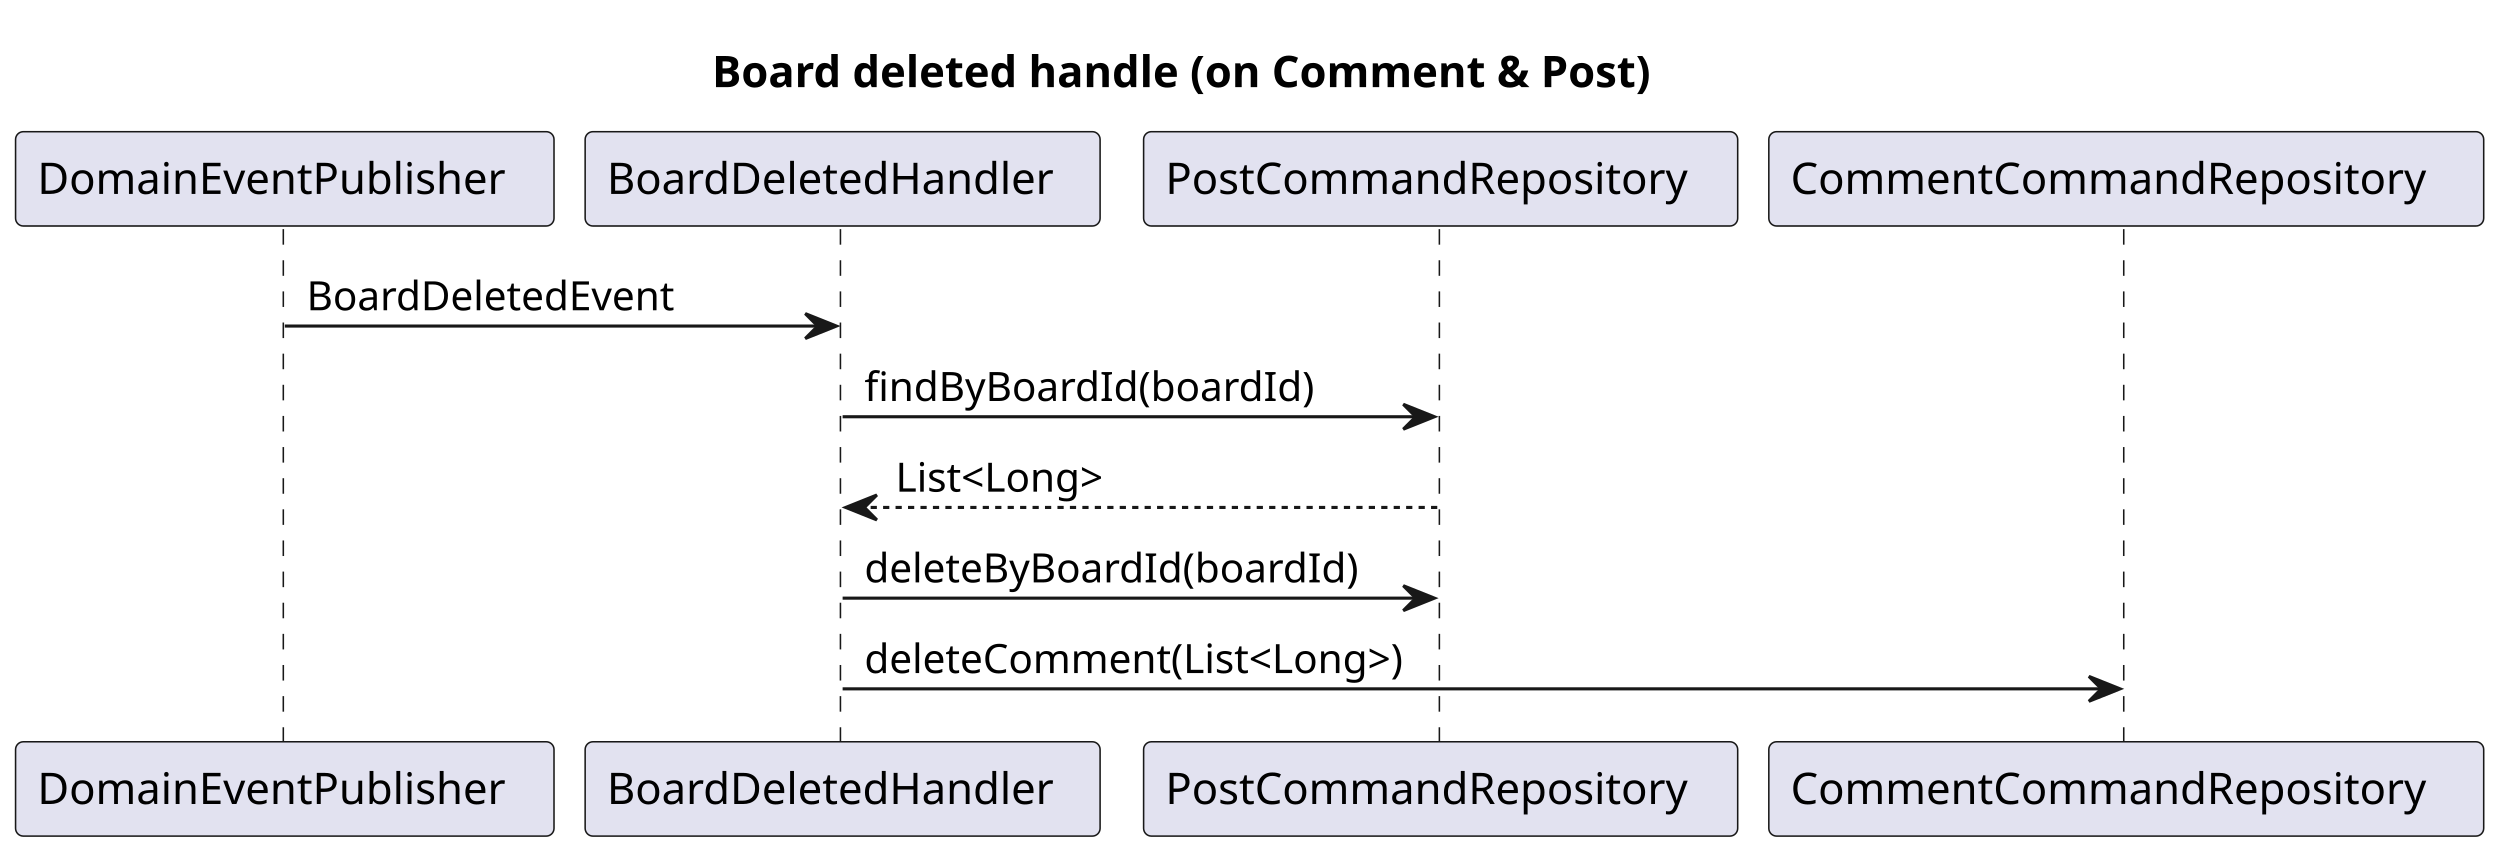
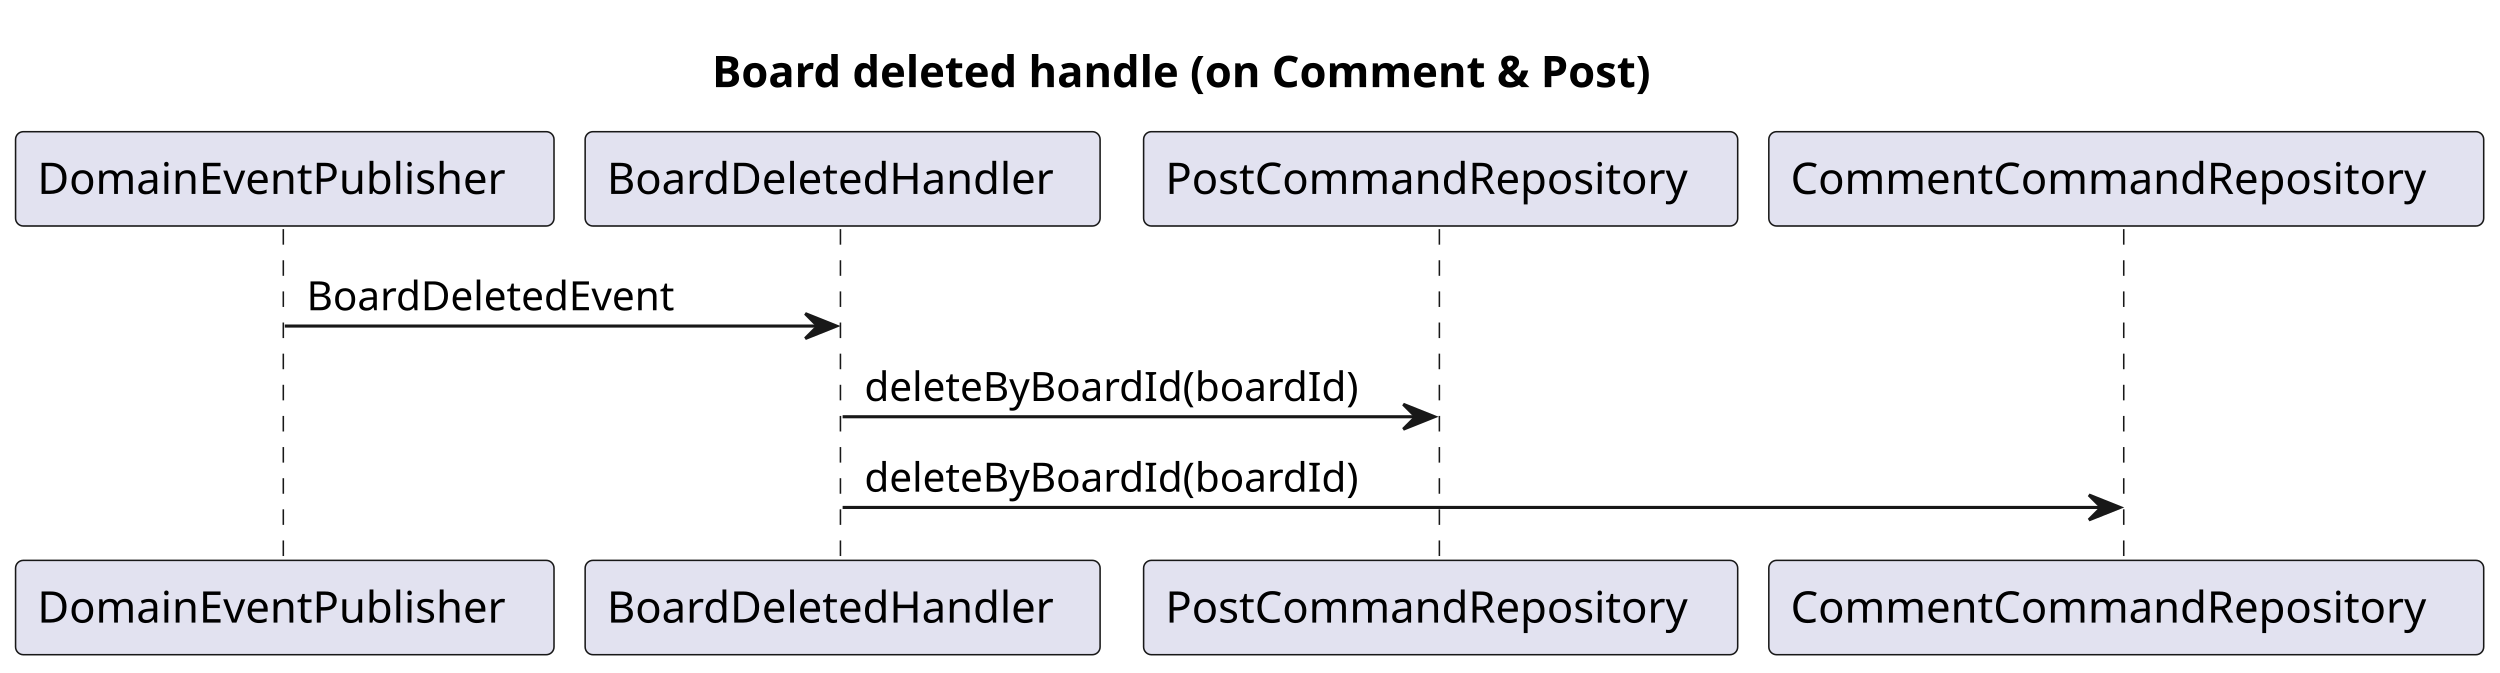
- <svg xmlns="http://www.w3.org/2000/svg" contentStyleType="text/css" data-diagram-type="SEQUENCE" height="274px" preserveAspectRatio="none" style="width:803px;height:274px;background:#FFFFFF;" version="1.1" viewBox="0 0 803 274" width="803px" zoomAndPan="magnify">
+ <svg xmlns="http://www.w3.org/2000/svg" contentStyleType="text/css" data-diagram-type="SEQUENCE" height="216px" preserveAspectRatio="none" style="width:803px;height:216px;background:#FFFFFF;" version="1.1" viewBox="0 0 803 216" width="803px" zoomAndPan="magnify">
  <defs />
  <g>
    <text fill="#000000" font-family="sans-serif" font-size="14" font-weight="bold" lengthAdjust="spacing" textLength="344.34" x="228.712" y="27.995">Board deleted handle (on Comment &amp; Post)</text>
    <g>
-       <rect fill="#000000" fill-opacity="0" height="165.664" width="8" x="87.475" y="73.594" />
-       <line style="stroke:#181818;stroke-width:0.5;stroke-dasharray:5.0,5.0;" x1="91" x2="91" y1="73.594" y2="239.258" />
+       <rect fill="#000000" fill-opacity="0" height="107.398" width="8" x="87.475" y="73.594" />
+       <line style="stroke:#181818;stroke-width:0.5;stroke-dasharray:5.0,5.0;" x1="91" x2="91" y1="73.594" y2="180.992" />
    </g>
    <g>
-       <rect fill="#000000" fill-opacity="0" height="165.664" width="8" x="266.65" y="73.594" />
-       <line style="stroke:#181818;stroke-width:0.5;stroke-dasharray:5.0,5.0;" x1="269.949" x2="269.949" y1="73.594" y2="239.258" />
+       <rect fill="#000000" fill-opacity="0" height="107.398" width="8" x="266.65" y="73.594" />
+       <line style="stroke:#181818;stroke-width:0.5;stroke-dasharray:5.0,5.0;" x1="269.949" x2="269.949" y1="73.594" y2="180.992" />
    </g>
    <g>
-       <rect fill="#000000" fill-opacity="0" height="165.664" width="8" x="458.736" y="73.594" />
-       <line style="stroke:#181818;stroke-width:0.5;stroke-dasharray:5.0,5.0;" x1="462.327" x2="462.327" y1="73.594" y2="239.258" />
+       <rect fill="#000000" fill-opacity="0" height="107.398" width="8" x="458.736" y="73.594" />
+       <line style="stroke:#181818;stroke-width:0.5;stroke-dasharray:5.0,5.0;" x1="462.327" x2="462.327" y1="73.594" y2="180.992" />
    </g>
    <g>
-       <rect fill="#000000" fill-opacity="0" height="165.664" width="8" x="678.955" y="73.594" />
-       <line style="stroke:#181818;stroke-width:0.5;stroke-dasharray:5.0,5.0;" x1="682.145" x2="682.145" y1="73.594" y2="239.258" />
+       <rect fill="#000000" fill-opacity="0" height="107.398" width="8" x="678.955" y="73.594" />
+       <line style="stroke:#181818;stroke-width:0.5;stroke-dasharray:5.0,5.0;" x1="682.145" x2="682.145" y1="73.594" y2="180.992" />
    </g>
    <g class="participant participant-head" data-participant="DomainEventPublisher">
      <rect fill="#E2E2F0" height="30.297" rx="2.5" ry="2.5" style="stroke:#181818;stroke-width:0.5;" width="172.949" x="5" y="42.297" />
      <text fill="#000000" font-family="sans-serif" font-size="14" lengthAdjust="spacing" textLength="158.949" x="12" y="62.292">DomainEventPublisher</text>
    </g>
    <g class="participant participant-tail" data-participant="DomainEventPublisher">
-       <rect fill="#E2E2F0" height="30.297" rx="2.5" ry="2.5" style="stroke:#181818;stroke-width:0.5;" width="172.949" x="5" y="238.258" />
-       <text fill="#000000" font-family="sans-serif" font-size="14" lengthAdjust="spacing" textLength="158.949" x="12" y="258.253">DomainEventPublisher</text>
+       <rect fill="#E2E2F0" height="30.297" rx="2.5" ry="2.5" style="stroke:#181818;stroke-width:0.5;" width="172.949" x="5" y="179.992" />
+       <text fill="#000000" font-family="sans-serif" font-size="14" lengthAdjust="spacing" textLength="158.949" x="12" y="199.987">DomainEventPublisher</text>
    </g>
    <g class="participant participant-head" data-participant="BoardDeletedHandler">
      <rect fill="#E2E2F0" height="30.297" rx="2.5" ry="2.5" style="stroke:#181818;stroke-width:0.5;" width="165.402" x="187.949" y="42.297" />
      <text fill="#000000" font-family="sans-serif" font-size="14" lengthAdjust="spacing" textLength="151.402" x="194.949" y="62.292">BoardDeletedHandler</text>
    </g>
    <g class="participant participant-tail" data-participant="BoardDeletedHandler">
-       <rect fill="#E2E2F0" height="30.297" rx="2.5" ry="2.5" style="stroke:#181818;stroke-width:0.5;" width="165.402" x="187.949" y="238.258" />
-       <text fill="#000000" font-family="sans-serif" font-size="14" lengthAdjust="spacing" textLength="151.402" x="194.949" y="258.253">BoardDeletedHandler</text>
+       <rect fill="#E2E2F0" height="30.297" rx="2.5" ry="2.5" style="stroke:#181818;stroke-width:0.5;" width="165.402" x="187.949" y="179.992" />
+       <text fill="#000000" font-family="sans-serif" font-size="14" lengthAdjust="spacing" textLength="151.402" x="194.949" y="199.987">BoardDeletedHandler</text>
    </g>
    <g class="participant participant-head" data-participant="PostCommandRepository">
      <rect fill="#E2E2F0" height="30.297" rx="2.5" ry="2.5" style="stroke:#181818;stroke-width:0.5;" width="190.818" x="367.327" y="42.297" />
      <text fill="#000000" font-family="sans-serif" font-size="14" lengthAdjust="spacing" textLength="176.818" x="374.327" y="62.292">PostCommandRepository</text>
    </g>
    <g class="participant participant-tail" data-participant="PostCommandRepository">
-       <rect fill="#E2E2F0" height="30.297" rx="2.5" ry="2.5" style="stroke:#181818;stroke-width:0.5;" width="190.818" x="367.327" y="238.258" />
-       <text fill="#000000" font-family="sans-serif" font-size="14" lengthAdjust="spacing" textLength="176.818" x="374.327" y="258.253">PostCommandRepository</text>
+       <rect fill="#E2E2F0" height="30.297" rx="2.5" ry="2.5" style="stroke:#181818;stroke-width:0.5;" width="190.818" x="367.327" y="179.992" />
+       <text fill="#000000" font-family="sans-serif" font-size="14" lengthAdjust="spacing" textLength="176.818" x="374.327" y="199.987">PostCommandRepository</text>
    </g>
    <g class="participant participant-head" data-participant="CommentCommandRepository">
      <rect fill="#E2E2F0" height="30.297" rx="2.5" ry="2.5" style="stroke:#181818;stroke-width:0.5;" width="229.619" x="568.145" y="42.297" />
      <text fill="#000000" font-family="sans-serif" font-size="14" lengthAdjust="spacing" textLength="215.619" x="575.145" y="62.292">CommentCommandRepository</text>
    </g>
    <g class="participant participant-tail" data-participant="CommentCommandRepository">
-       <rect fill="#E2E2F0" height="30.297" rx="2.5" ry="2.5" style="stroke:#181818;stroke-width:0.5;" width="229.619" x="568.145" y="238.258" />
-       <text fill="#000000" font-family="sans-serif" font-size="14" lengthAdjust="spacing" textLength="215.619" x="575.145" y="258.253">CommentCommandRepository</text>
+       <rect fill="#E2E2F0" height="30.297" rx="2.5" ry="2.5" style="stroke:#181818;stroke-width:0.5;" width="229.619" x="568.145" y="179.992" />
+       <text fill="#000000" font-family="sans-serif" font-size="14" lengthAdjust="spacing" textLength="215.619" x="575.145" y="199.987">CommentCommandRepository</text>
    </g>
    <g class="message" data-participant-1="DomainEventPublisher" data-participant-2="BoardDeletedHandler">
      <polygon fill="#181818" points="258.65,100.727,268.65,104.727,258.65,108.727,262.65,104.727" style="stroke:#181818;stroke-width:1;" />
      <line style="stroke:#181818;stroke-width:1;" x1="91.475" x2="264.65" y1="104.727" y2="104.727" />
      <text fill="#000000" font-family="sans-serif" font-size="13" lengthAdjust="spacing" textLength="126.642" x="98.475" y="99.661">BoardDeletedEvent</text>
    </g>
    <g class="message" data-participant-1="BoardDeletedHandler" data-participant-2="PostCommandRepository">
      <polygon fill="#181818" points="450.736,129.859,460.736,133.859,450.736,137.859,454.736,133.859" style="stroke:#181818;stroke-width:1;" />
      <line style="stroke:#181818;stroke-width:1;" x1="270.65" x2="456.736" y1="133.859" y2="133.859" />
-       <text fill="#000000" font-family="sans-serif" font-size="13" lengthAdjust="spacing" textLength="151.81" x="277.65" y="128.793">findByBoardId(boardId)</text>
-     </g>
-     <g class="message" data-participant-1="PostCommandRepository" data-participant-2="BoardDeletedHandler">
-       <polygon fill="#181818" points="281.65,158.992,271.65,162.992,281.65,166.992,277.65,162.992" style="stroke:#181818;stroke-width:1;" />
-       <line style="stroke:#181818;stroke-width:1;stroke-dasharray:2.0,2.0;" x1="275.65" x2="461.736" y1="162.992" y2="162.992" />
-       <text fill="#000000" font-family="sans-serif" font-size="13" lengthAdjust="spacing" textLength="76.197" x="287.65" y="157.926">List&lt;Long&gt;</text>
-     </g>
-     <g class="message" data-participant-1="BoardDeletedHandler" data-participant-2="PostCommandRepository">
-       <polygon fill="#181818" points="450.736,188.125,460.736,192.125,450.736,196.125,454.736,192.125" style="stroke:#181818;stroke-width:1;" />
-       <line style="stroke:#181818;stroke-width:1;" x1="270.65" x2="456.736" y1="192.125" y2="192.125" />
-       <text fill="#000000" font-family="sans-serif" font-size="13" lengthAdjust="spacing" textLength="168.086" x="277.65" y="187.059">deleteByBoardId(boardId)</text>
+       <text fill="#000000" font-family="sans-serif" font-size="13" lengthAdjust="spacing" textLength="168.086" x="277.65" y="128.793">deleteByBoardId(boardId)</text>
    </g>
    <g class="message" data-participant-1="BoardDeletedHandler" data-participant-2="CommentCommandRepository">
-       <polygon fill="#181818" points="670.955,217.258,680.955,221.258,670.955,225.258,674.955,221.258" style="stroke:#181818;stroke-width:1;" />
-       <line style="stroke:#181818;stroke-width:1;" x1="270.65" x2="676.955" y1="221.258" y2="221.258" />
-       <text fill="#000000" font-family="sans-serif" font-size="13" lengthAdjust="spacing" textLength="190.988" x="277.65" y="216.192">deleteComment(List&lt;Long&gt;)</text>
+       <polygon fill="#181818" points="670.955,158.992,680.955,162.992,670.955,166.992,674.955,162.992" style="stroke:#181818;stroke-width:1;" />
+       <line style="stroke:#181818;stroke-width:1;" x1="270.65" x2="676.955" y1="162.992" y2="162.992" />
+       <text fill="#000000" font-family="sans-serif" font-size="13" lengthAdjust="spacing" textLength="168.086" x="277.65" y="157.926">deleteByBoardId(boardId)</text>
    </g>
  </g>
</svg>
